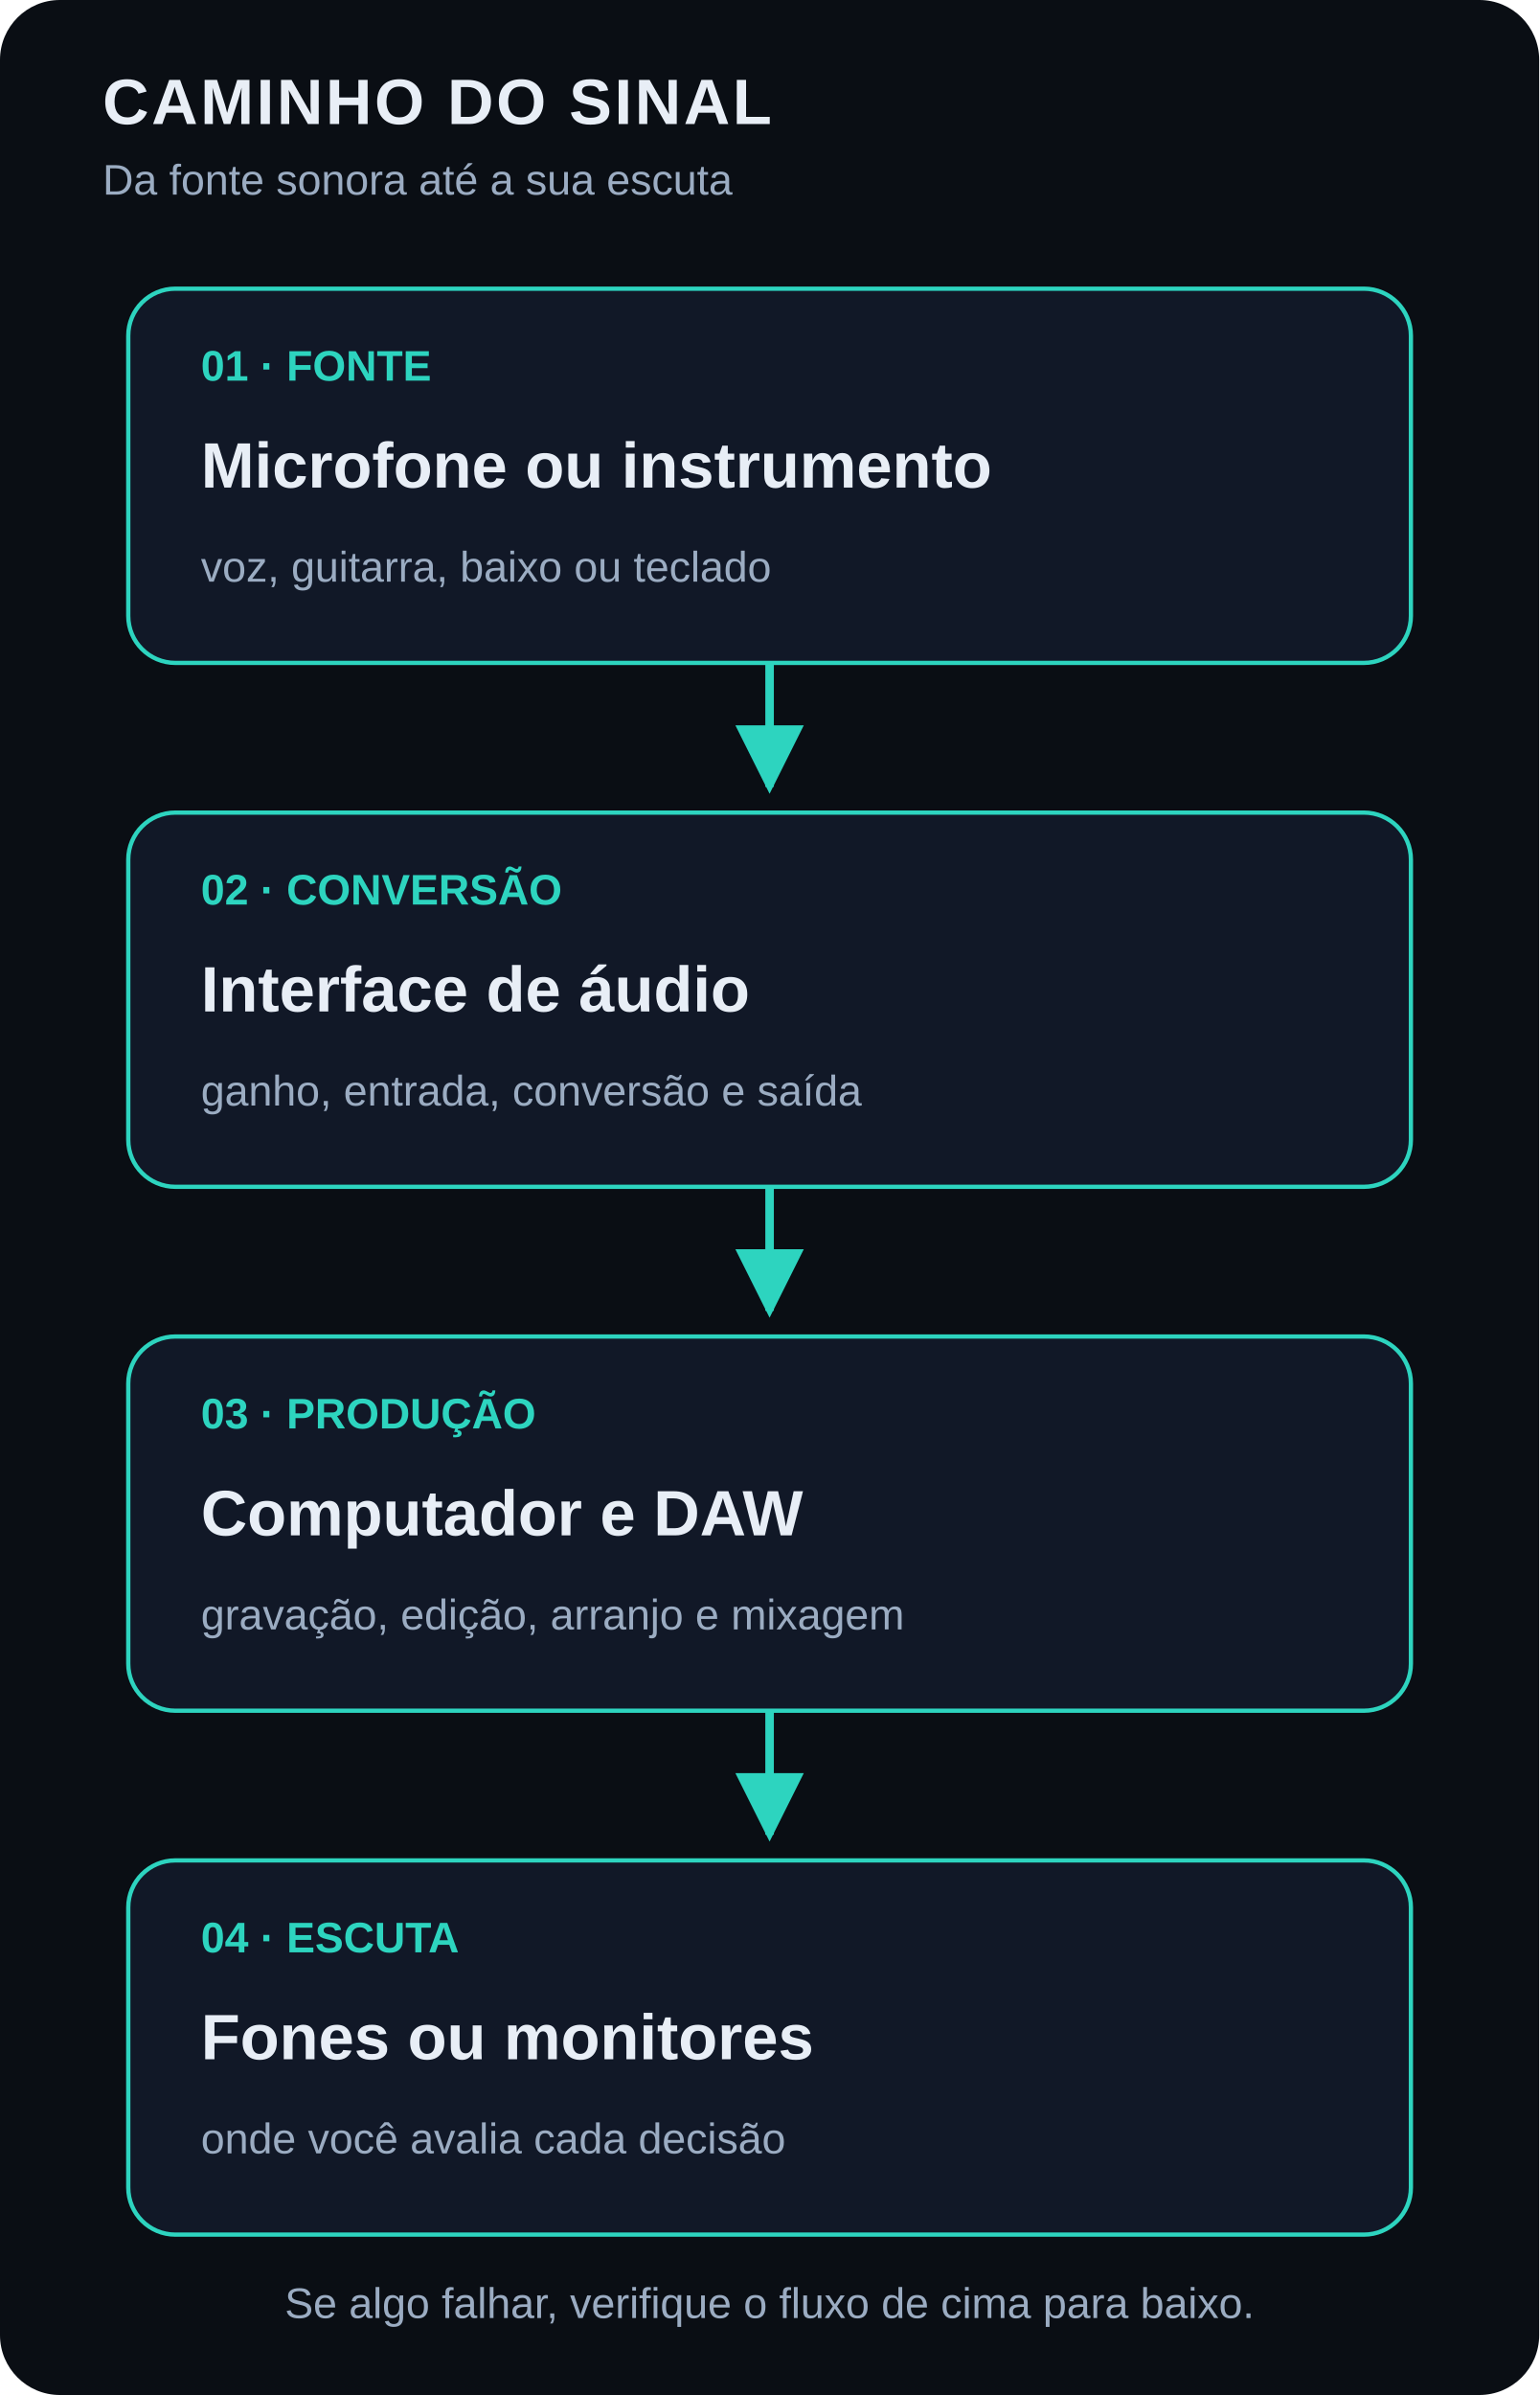
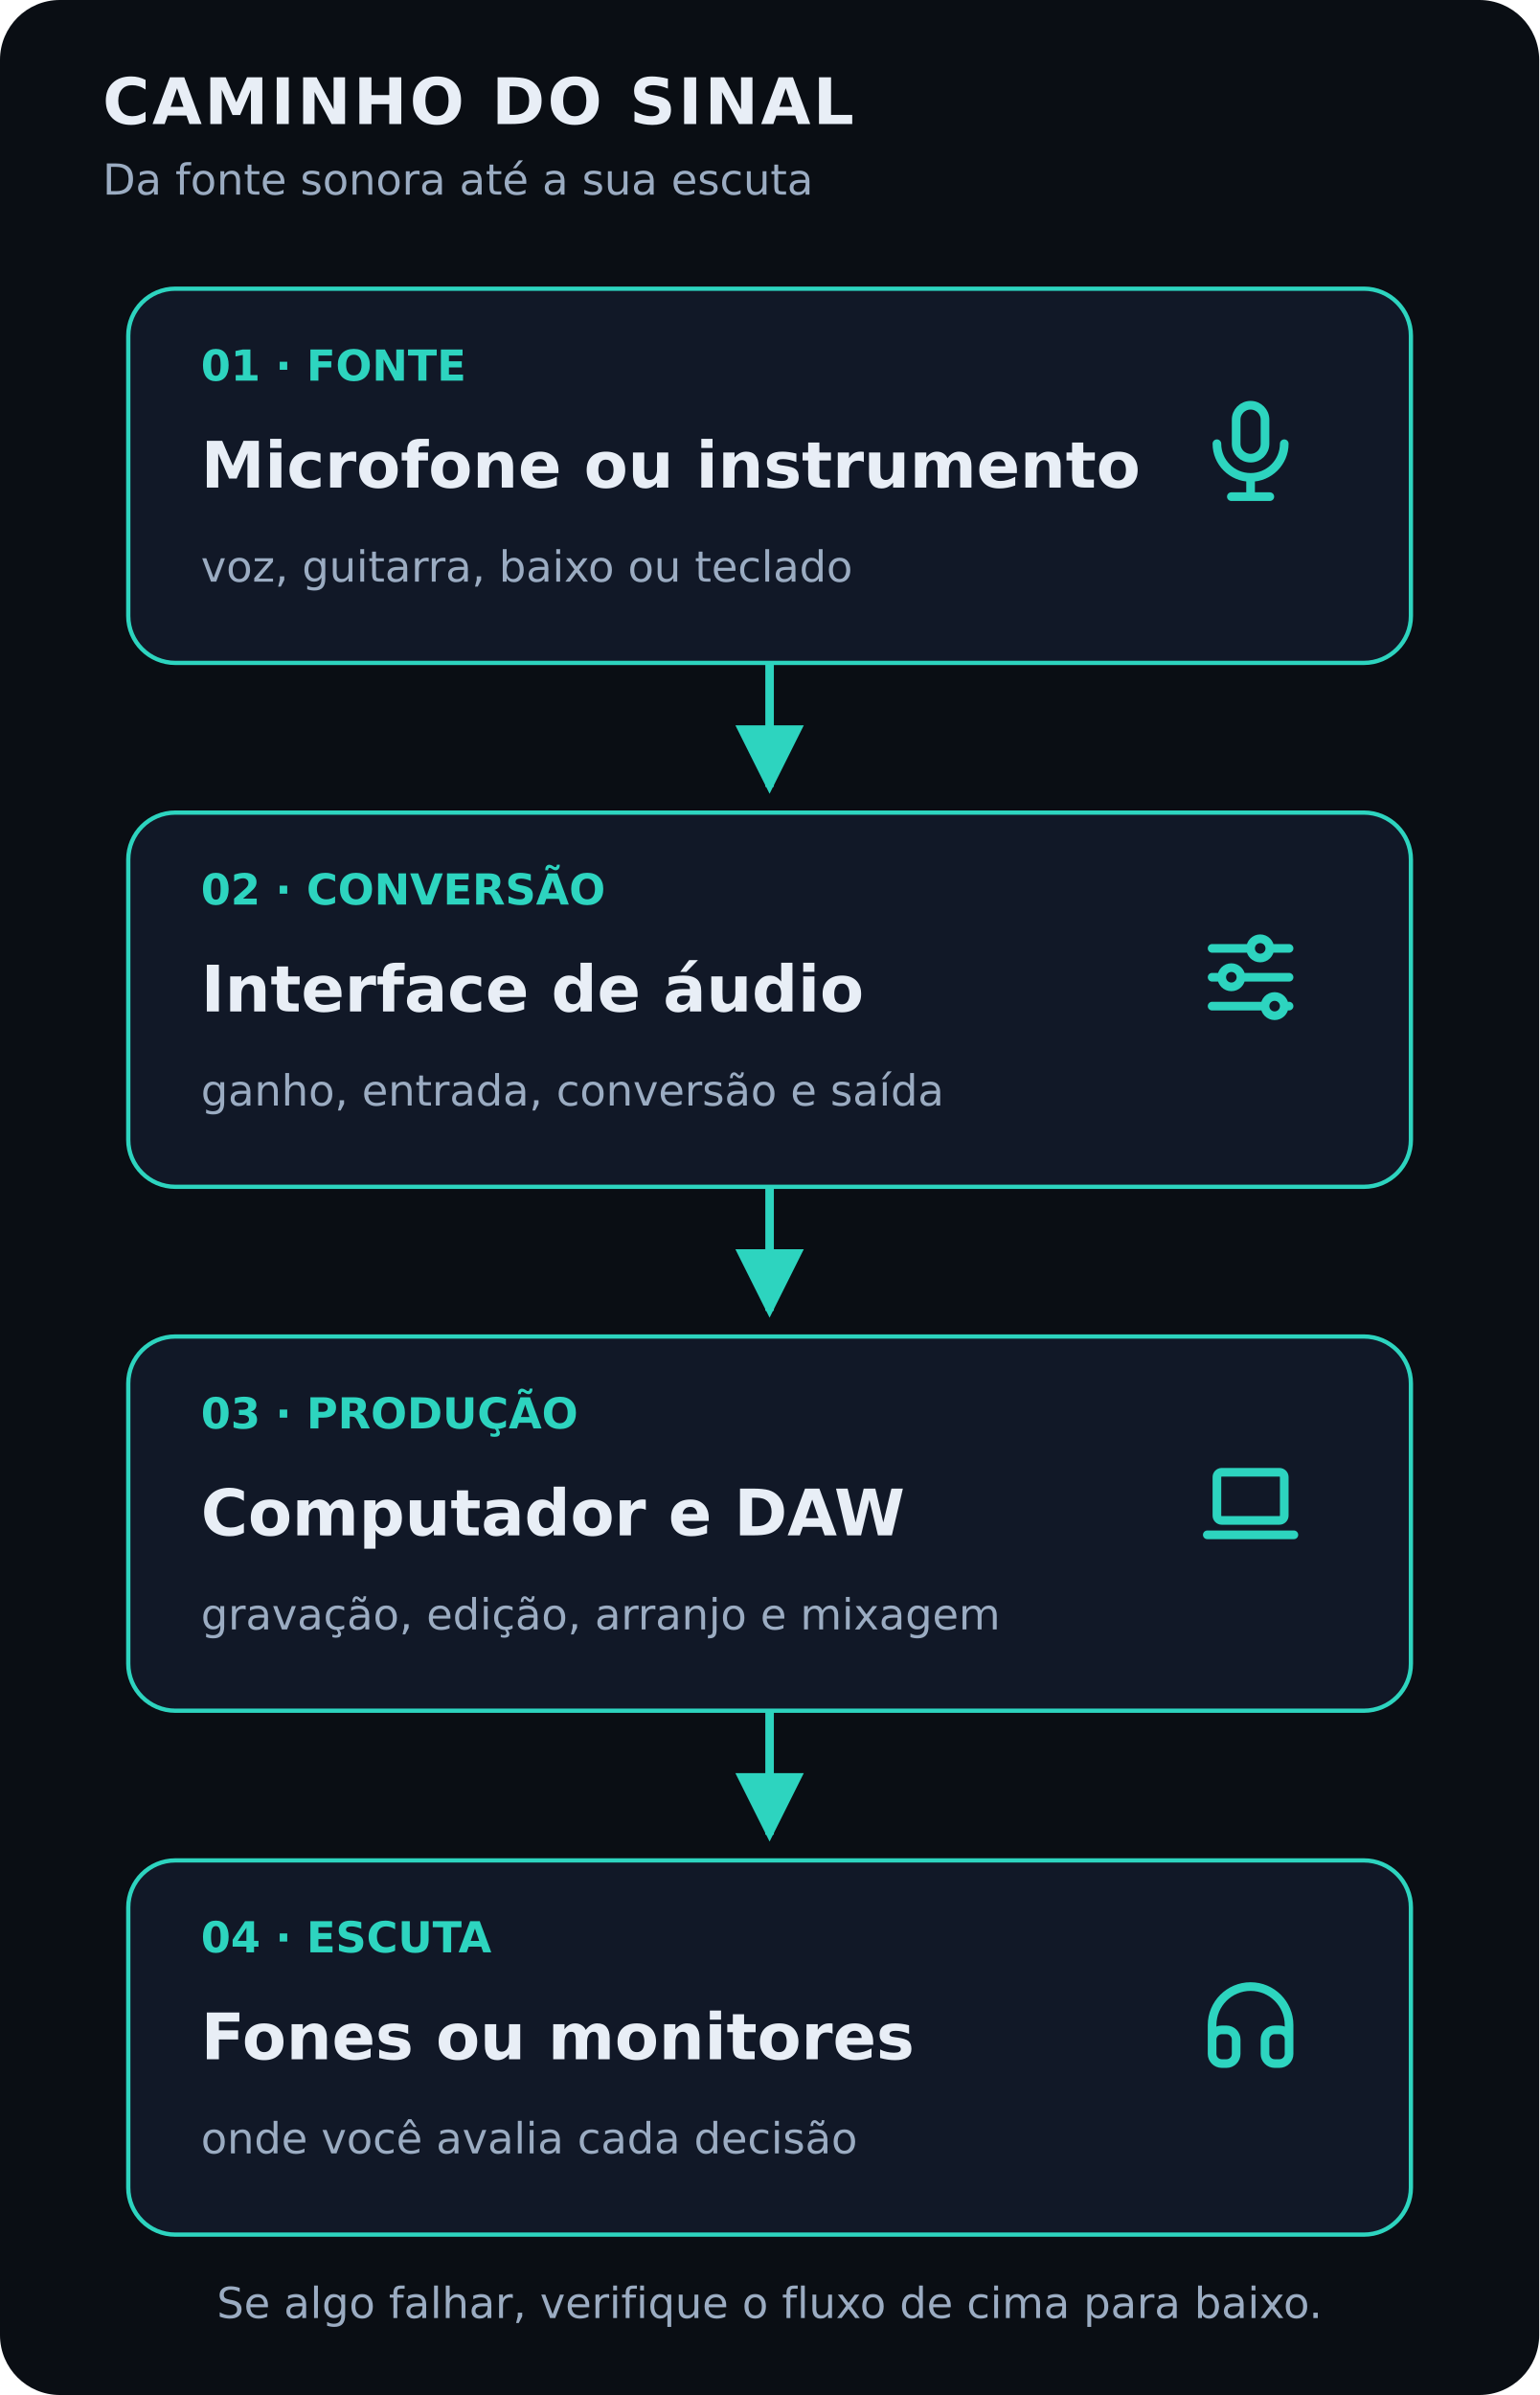
<svg xmlns="http://www.w3.org/2000/svg" width="720" height="1120" viewBox="0 0 720 1120" role="img" aria-labelledby="title desc">
  <defs>
    <marker id="arrow" viewBox="0 0 10 10" refX="9" refY="5" markerWidth="8" markerHeight="8" orient="auto-start-reverse">
      <path d="M0 0 10 5 0 10z" fill="#2dd4bf" />
    </marker>
+     <g id="icon-microphone">
+       <path d="M9 5a3 3 0 0 1 6 0v5a3 3 0 0 1 -6 0z" />
+       <path d="M5 10a7 7 0 0 0 14 0M8 21h8M12 17v4" />
+     </g>
+     <g id="icon-interface">
+       <path d="M12 6a2 2 0 1 0 4 0a2 2 0 1 0 -4 0M4 6h8M16 6h4M6 12a2 2 0 1 0 4 0a2 2 0 1 0 -4 0M4 12h2M10 12h10M15 18a2 2 0 1 0 4 0a2 2 0 1 0 -4 0M4 18h11M19 18h1" />
+     </g>
+     <g id="icon-laptop">
+       <path d="M3 19h18M5 7a1 1 0 0 1 1 -1h12a1 1 0 0 1 1 1v8a1 1 0 0 1 -1 1h-12a1 1 0 0 1 -1 -1z" />
+     </g>
+     <g id="icon-headphones">
+       <path d="M4 15a2 2 0 0 1 2 -2h1a2 2 0 0 1 2 2v3a2 2 0 0 1 -2 2h-1a2 2 0 0 1 -2 -2zM15 15a2 2 0 0 1 2 -2h1a2 2 0 0 1 2 2v3a2 2 0 0 1 -2 2h-1a2 2 0 0 1 -2 -2zM4 15v-3a8 8 0 0 1 16 0v3" />
+     </g>
    <style>
-       .title{font-family:Arial,sans-serif;font-size:30px;font-weight:700;letter-spacing:.04em;fill:#e8eef6}.step{font-family:Arial,sans-serif;font-size:20px;font-weight:700;fill:#2dd4bf}.label{font-family:Arial,sans-serif;font-size:30px;font-weight:600;fill:#e8eef6}.detail{font-family:Arial,sans-serif;font-size:20px;font-weight:400;fill:#9bacc2}.node{fill:#111827;stroke:#2dd4bf;stroke-width:2}.arrow{fill:none;stroke:#2dd4bf;stroke-width:4;marker-end:url(#arrow)}
+       .title{font-family:'IBM Plex Sans','DejaVu Sans',sans-serif;font-size:30px;font-weight:700;letter-spacing:.04em;fill:#e8eef6}.step{font-family:'IBM Plex Sans','DejaVu Sans',sans-serif;font-size:20px;font-weight:700;fill:#2dd4bf}.label{font-family:'IBM Plex Sans','DejaVu Sans',sans-serif;font-size:30px;font-weight:600;fill:#e8eef6}.detail{font-family:'IBM Plex Sans','DejaVu Sans',sans-serif;font-size:20px;font-weight:400;fill:#9bacc2}.node{fill:#111827;stroke:#2dd4bf;stroke-width:2}.arrow{fill:none;stroke:#2dd4bf;stroke-width:4;marker-end:url(#arrow)}.icon{fill:none;stroke:#2dd4bf;stroke-width:1.8;stroke-linecap:round;stroke-linejoin:round}
    </style>
  </defs>
  <rect width="720" height="1120" rx="28" fill="#0a0e14" />
  <text x="48" y="58" class="title">CAMINHO DO SINAL</text>
  <text x="48" y="91" class="detail">Da fonte sonora até a sua escuta</text>
  <rect x="60" y="135" width="600" height="175" rx="22" class="node" />
  <text x="94" y="178" class="step">01 · FONTE</text>
  <text x="94" y="228" class="label">Microfone ou instrumento</text>
  <text x="94" y="272" class="detail">voz, guitarra, baixo ou teclado</text>
+   <use href="#icon-microphone" class="icon" transform="translate(558 185) scale(2.25)" />
  <path d="M360 310v58" class="arrow" />
  <rect x="60" y="380" width="600" height="175" rx="22" class="node" />
  <text x="94" y="423" class="step">02 · CONVERSÃO</text>
  <text x="94" y="473" class="label">Interface de áudio</text>
  <text x="94" y="517" class="detail">ganho, entrada, conversão e saída</text>
+   <use href="#icon-interface" class="icon" transform="translate(558 430) scale(2.25)" />
  <path d="M360 555v58" class="arrow" />
  <rect x="60" y="625" width="600" height="175" rx="22" class="node" />
  <text x="94" y="668" class="step">03 · PRODUÇÃO</text>
  <text x="94" y="718" class="label">Computador e DAW</text>
  <text x="94" y="762" class="detail">gravação, edição, arranjo e mixagem</text>
+   <use href="#icon-laptop" class="icon" transform="translate(558 675) scale(2.25)" />
  <path d="M360 800v58" class="arrow" />
  <rect x="60" y="870" width="600" height="175" rx="22" class="node" />
  <text x="94" y="913" class="step">04 · ESCUTA</text>
  <text x="94" y="963" class="label">Fones ou monitores</text>
  <text x="94" y="1007" class="detail">onde você avalia cada decisão</text>
+   <use href="#icon-headphones" class="icon" transform="translate(558 920) scale(2.25)" />
  <text x="360" y="1084" text-anchor="middle" class="detail">Se algo falhar, verifique o fluxo de cima para baixo.</text>
</svg>
